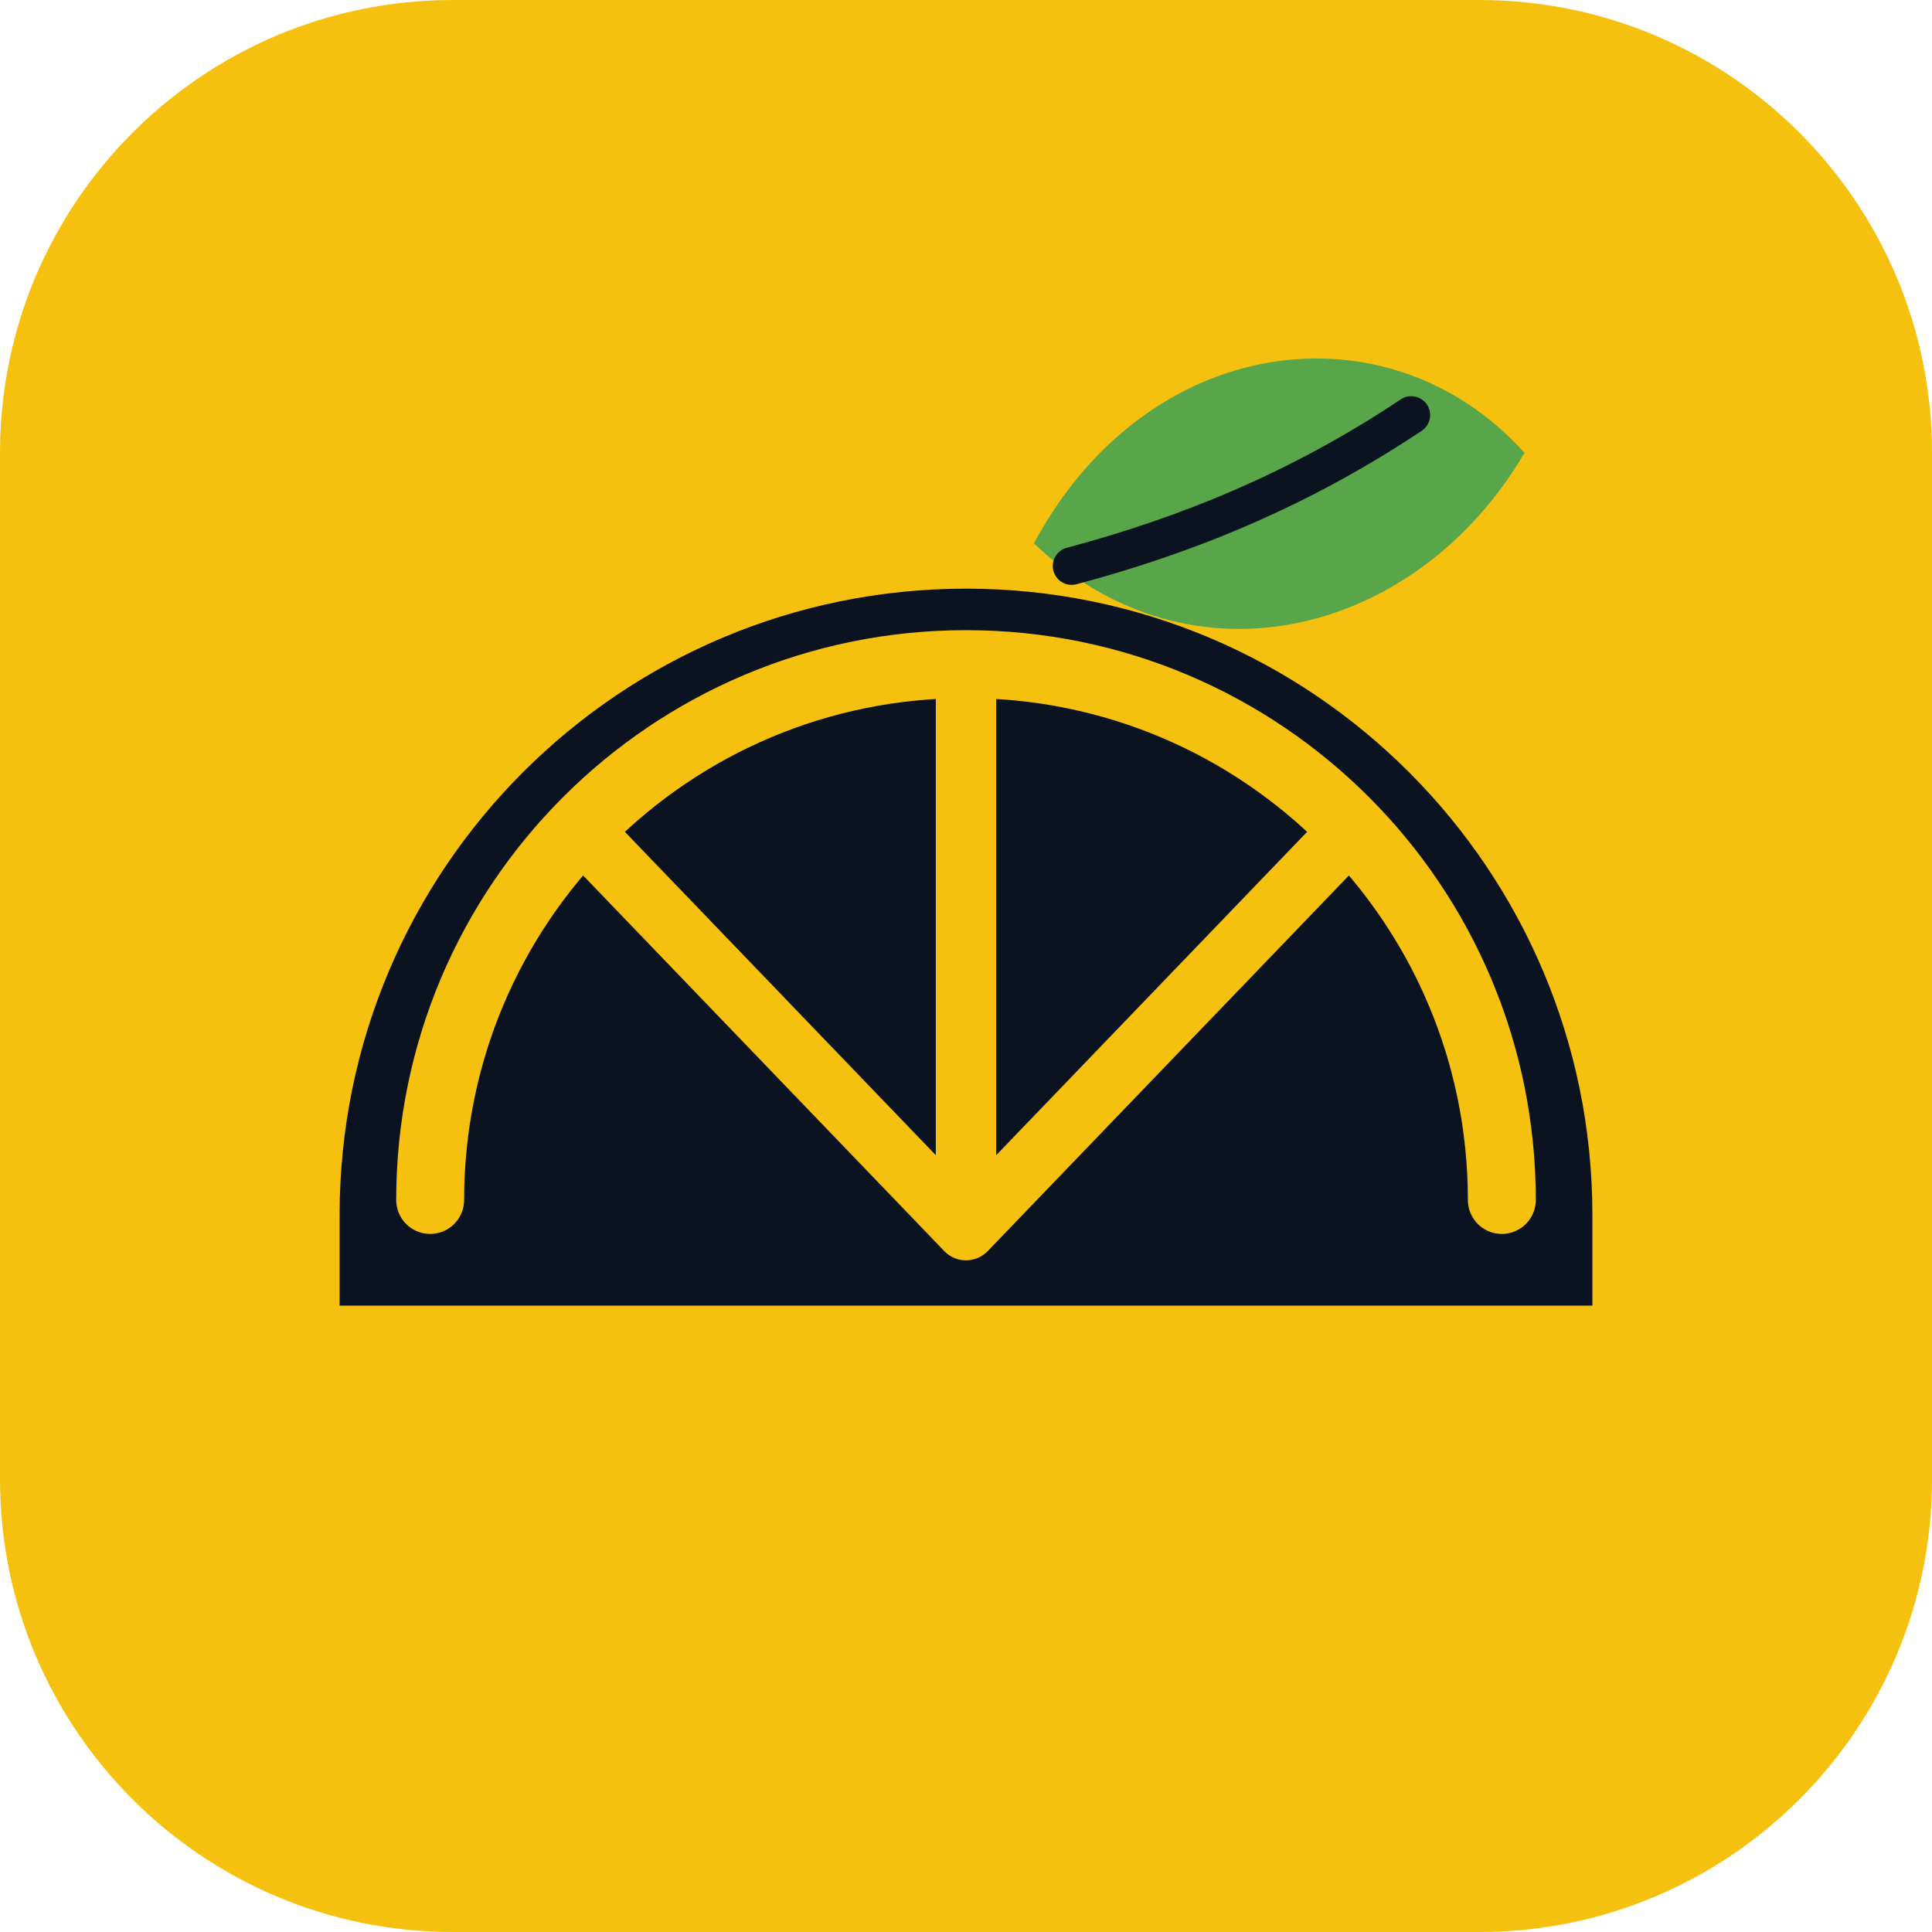
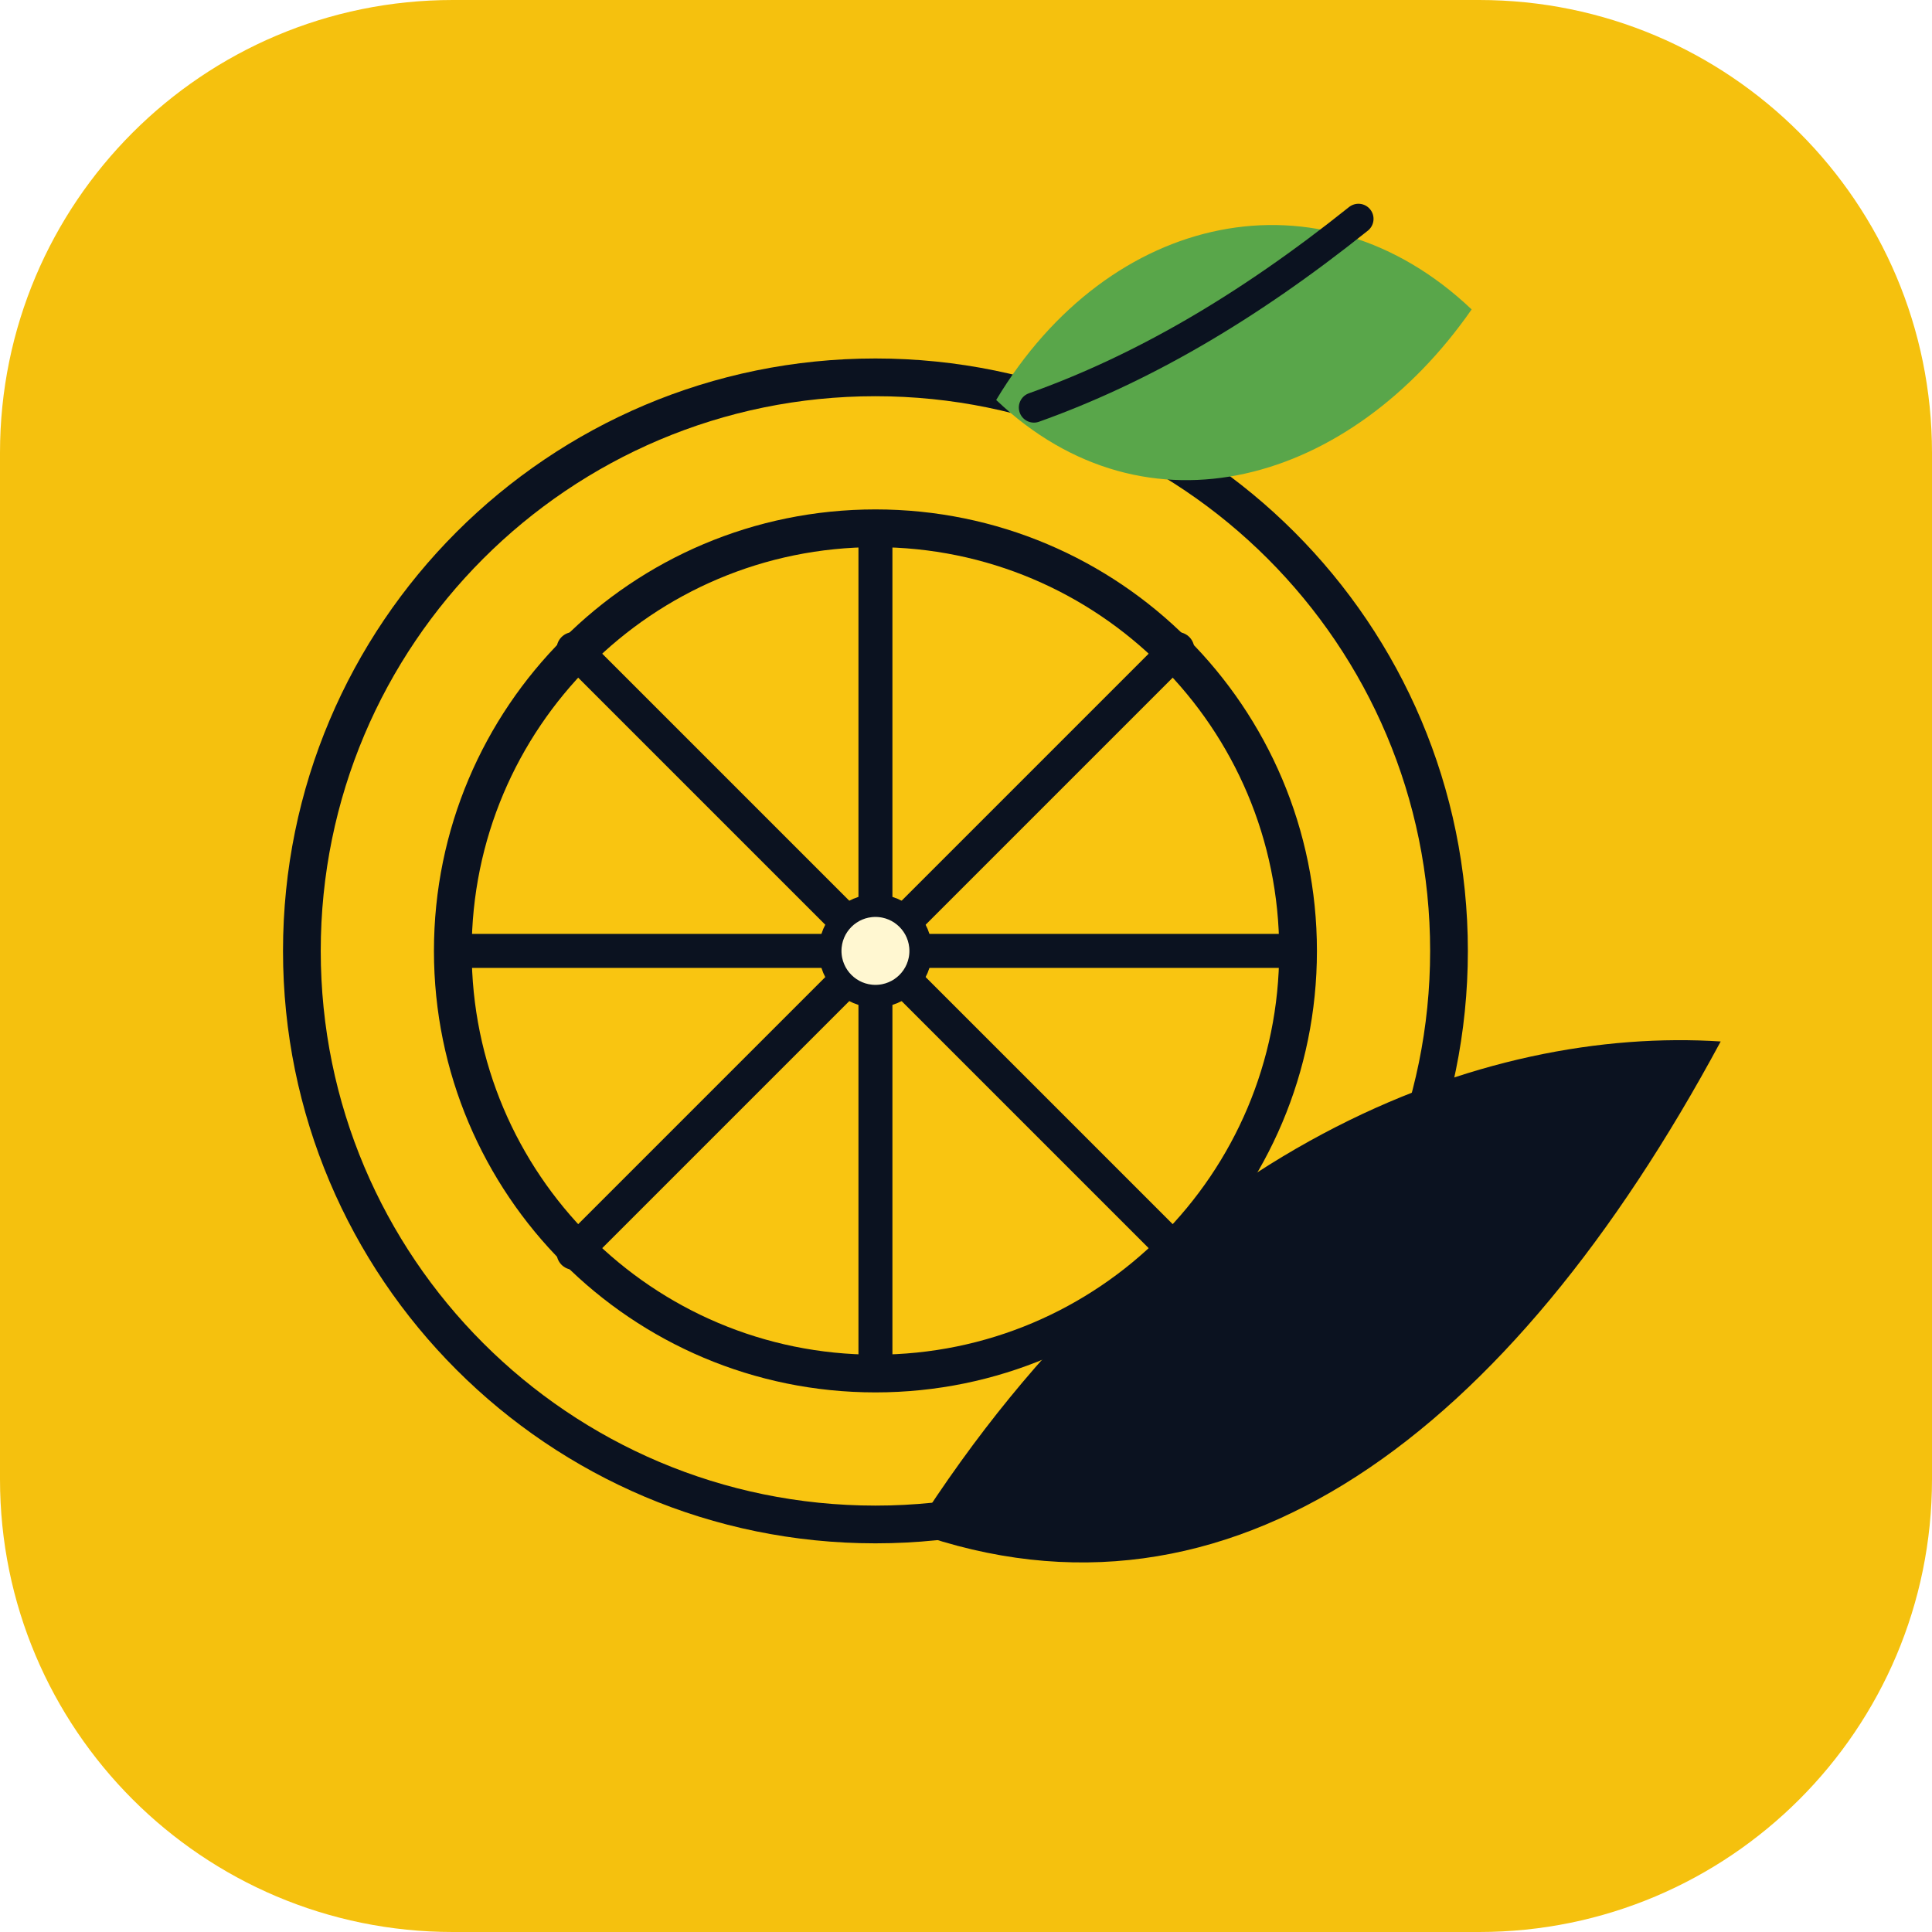
<svg xmlns="http://www.w3.org/2000/svg" viewBox="0 0 256 256" role="img" aria-label="ZestIQ lemon mark">
  <rect width="256" height="256" rx="60" fill="#F5C10E" />
-   <path d="M45 161a83 83 0 0 1 166 0v12H45z" fill="#0B1220" />
-   <path d="M57 159a71 71 0 0 1 142 0" fill="none" stroke="#F5C10E" stroke-width="9" stroke-linecap="round" />
-   <path d="M128 91v72M78 111l50 52M178 111l-50 52" fill="none" stroke="#F5C10E" stroke-width="8" stroke-linecap="round" />
-   <path d="M137 72c15-28 47-32 65-12-14 24-44 32-65 12Z" fill="#59A64A" />
-   <path d="M142 75c15-4 30-10 45-20" fill="none" stroke="#0B1220" stroke-width="5" stroke-linecap="round" />
+   <circle cx="116" cy="126" r="76" fill="#F9C511" stroke="#0B1220" stroke-width="5" />
+   <circle cx="116" cy="126" r="56" fill="none" stroke="#0B1220" stroke-width="5" />
+   <path d="M116 70v112M60 126h112M76 86l80 80M156 86l-80 80" fill="none" stroke="#0B1220" stroke-width="4.5" stroke-linecap="round" />
+   <circle cx="116" cy="126" r="6" fill="#FFF7D1" stroke="#0B1220" stroke-width="3" />
+   <path d="M121 203c33-52 76-67 107-65-28 52-65 80-107 65Z" fill="#0B1220" />
+   <path d="M132 53c15-25 43-31 63-12-16 23-43 31-63 12Z" fill="#59A64A" />
+   <path d="M137 54c14-5 28-13 43-25" fill="none" stroke="#0B1220" stroke-width="4" stroke-linecap="round" />
</svg>
